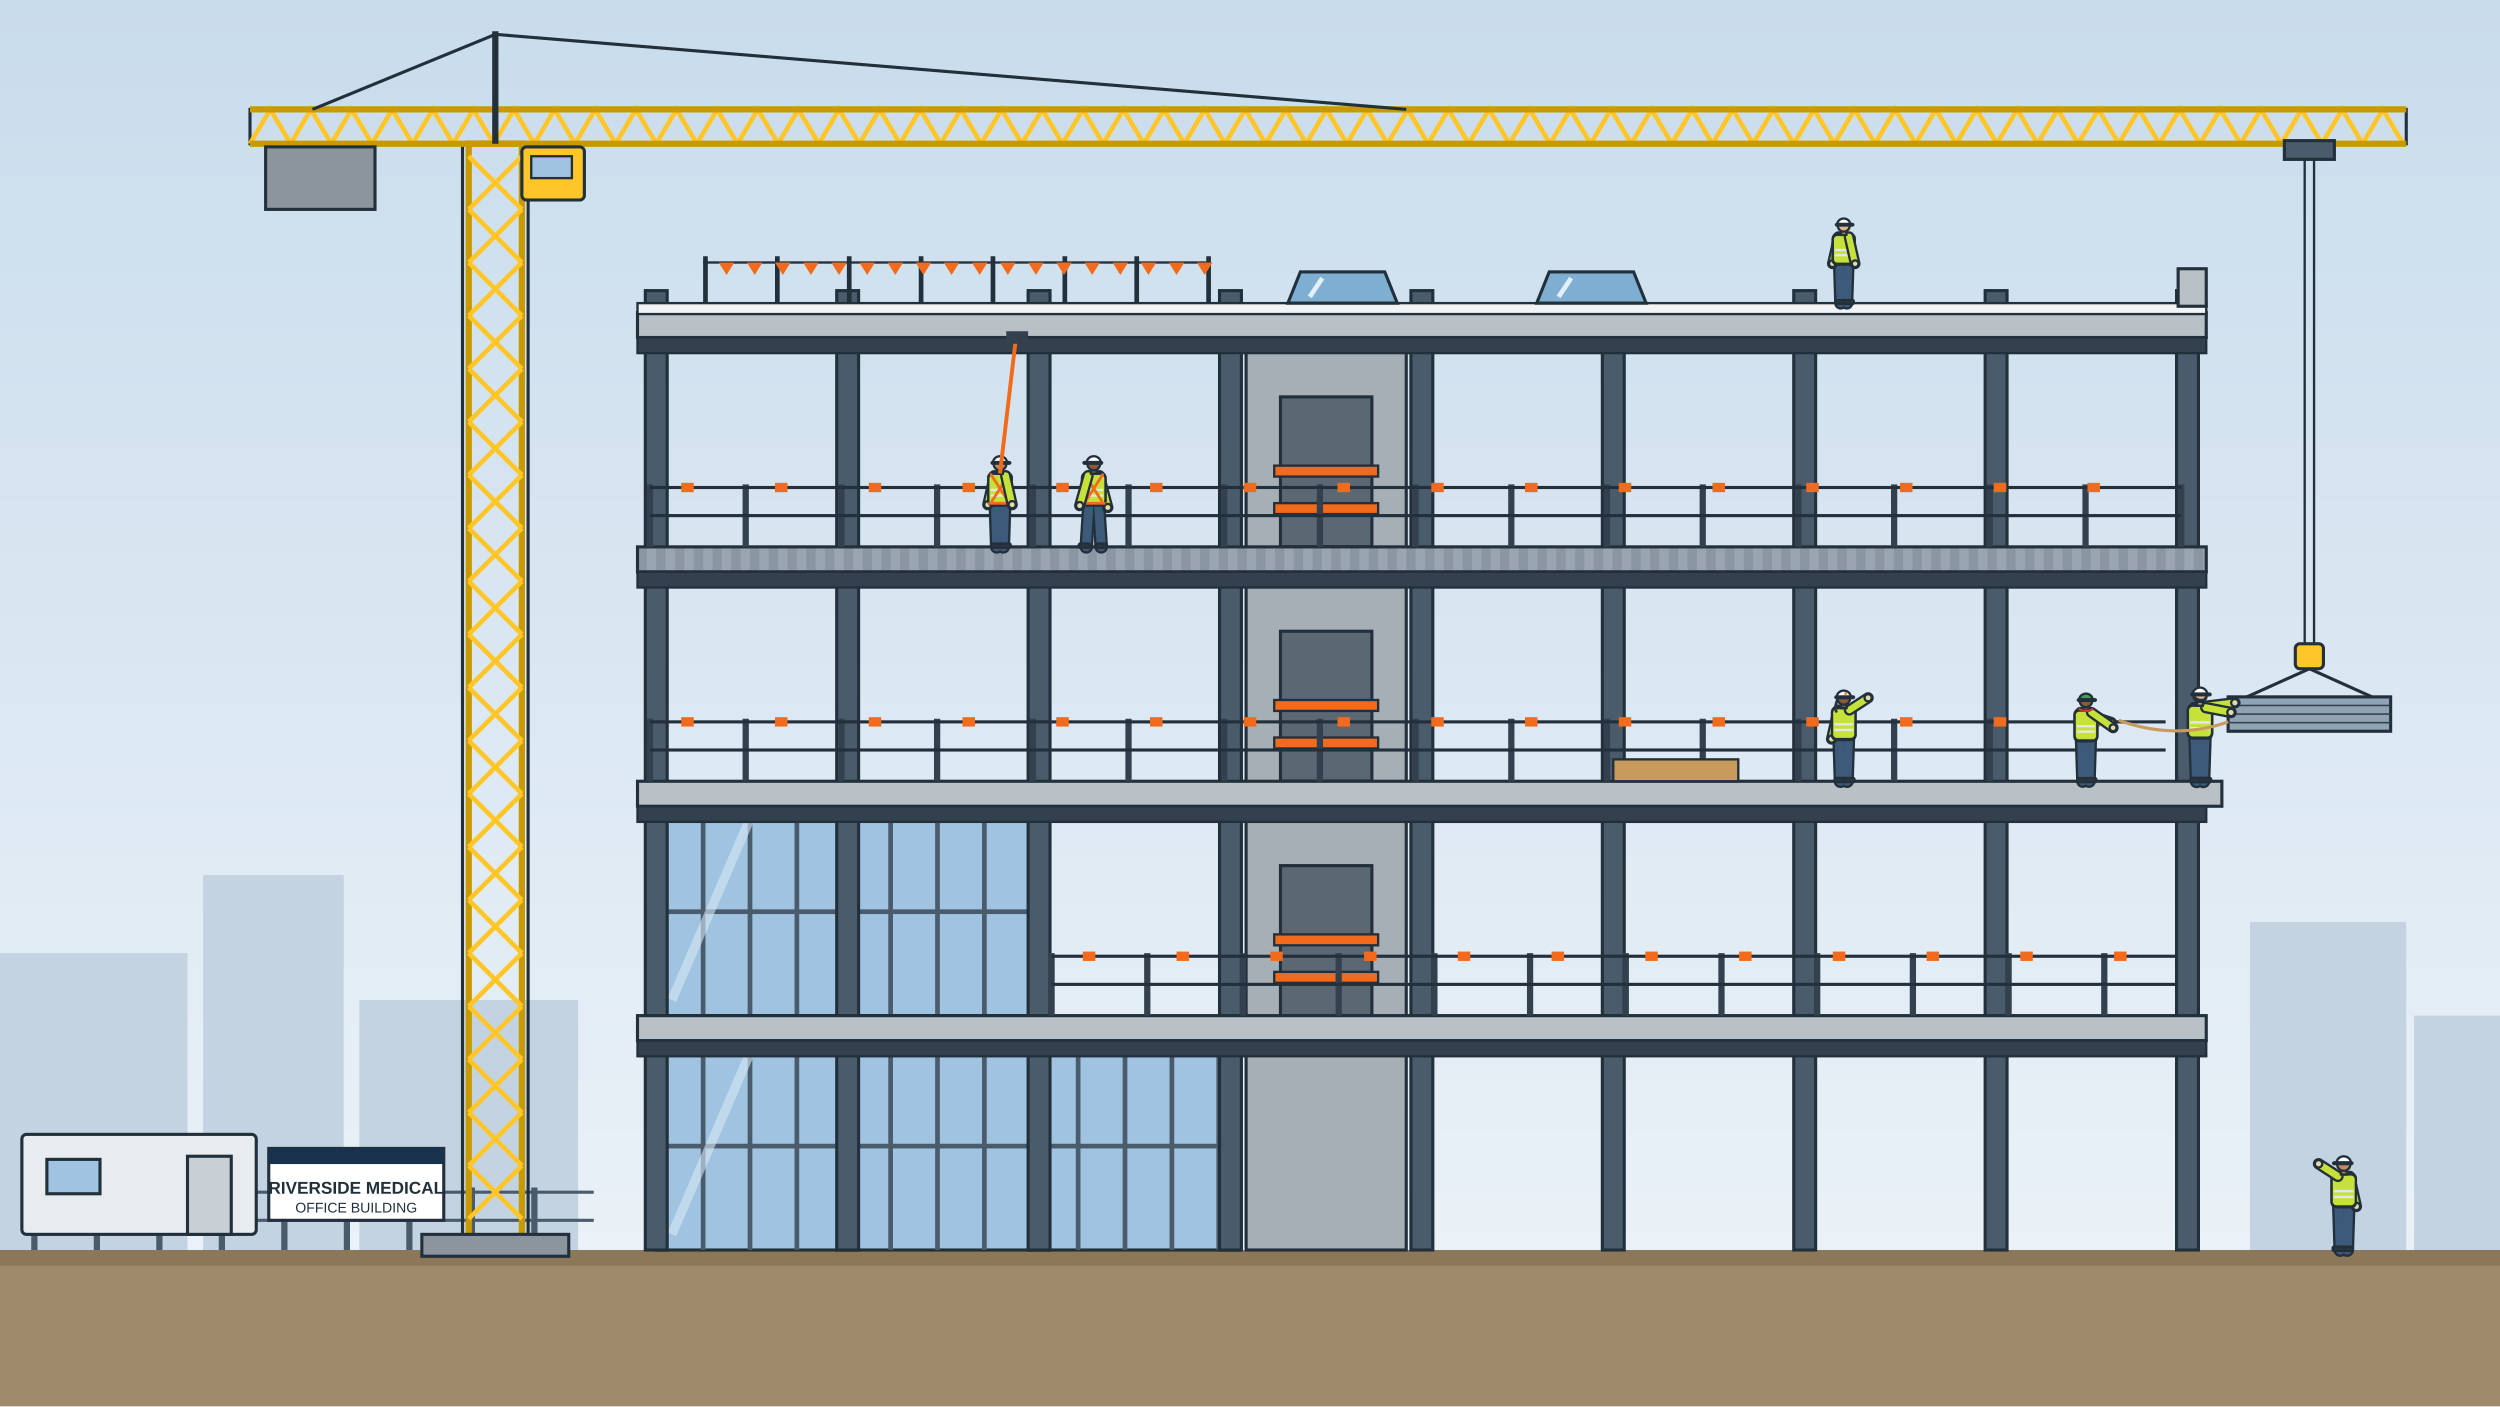
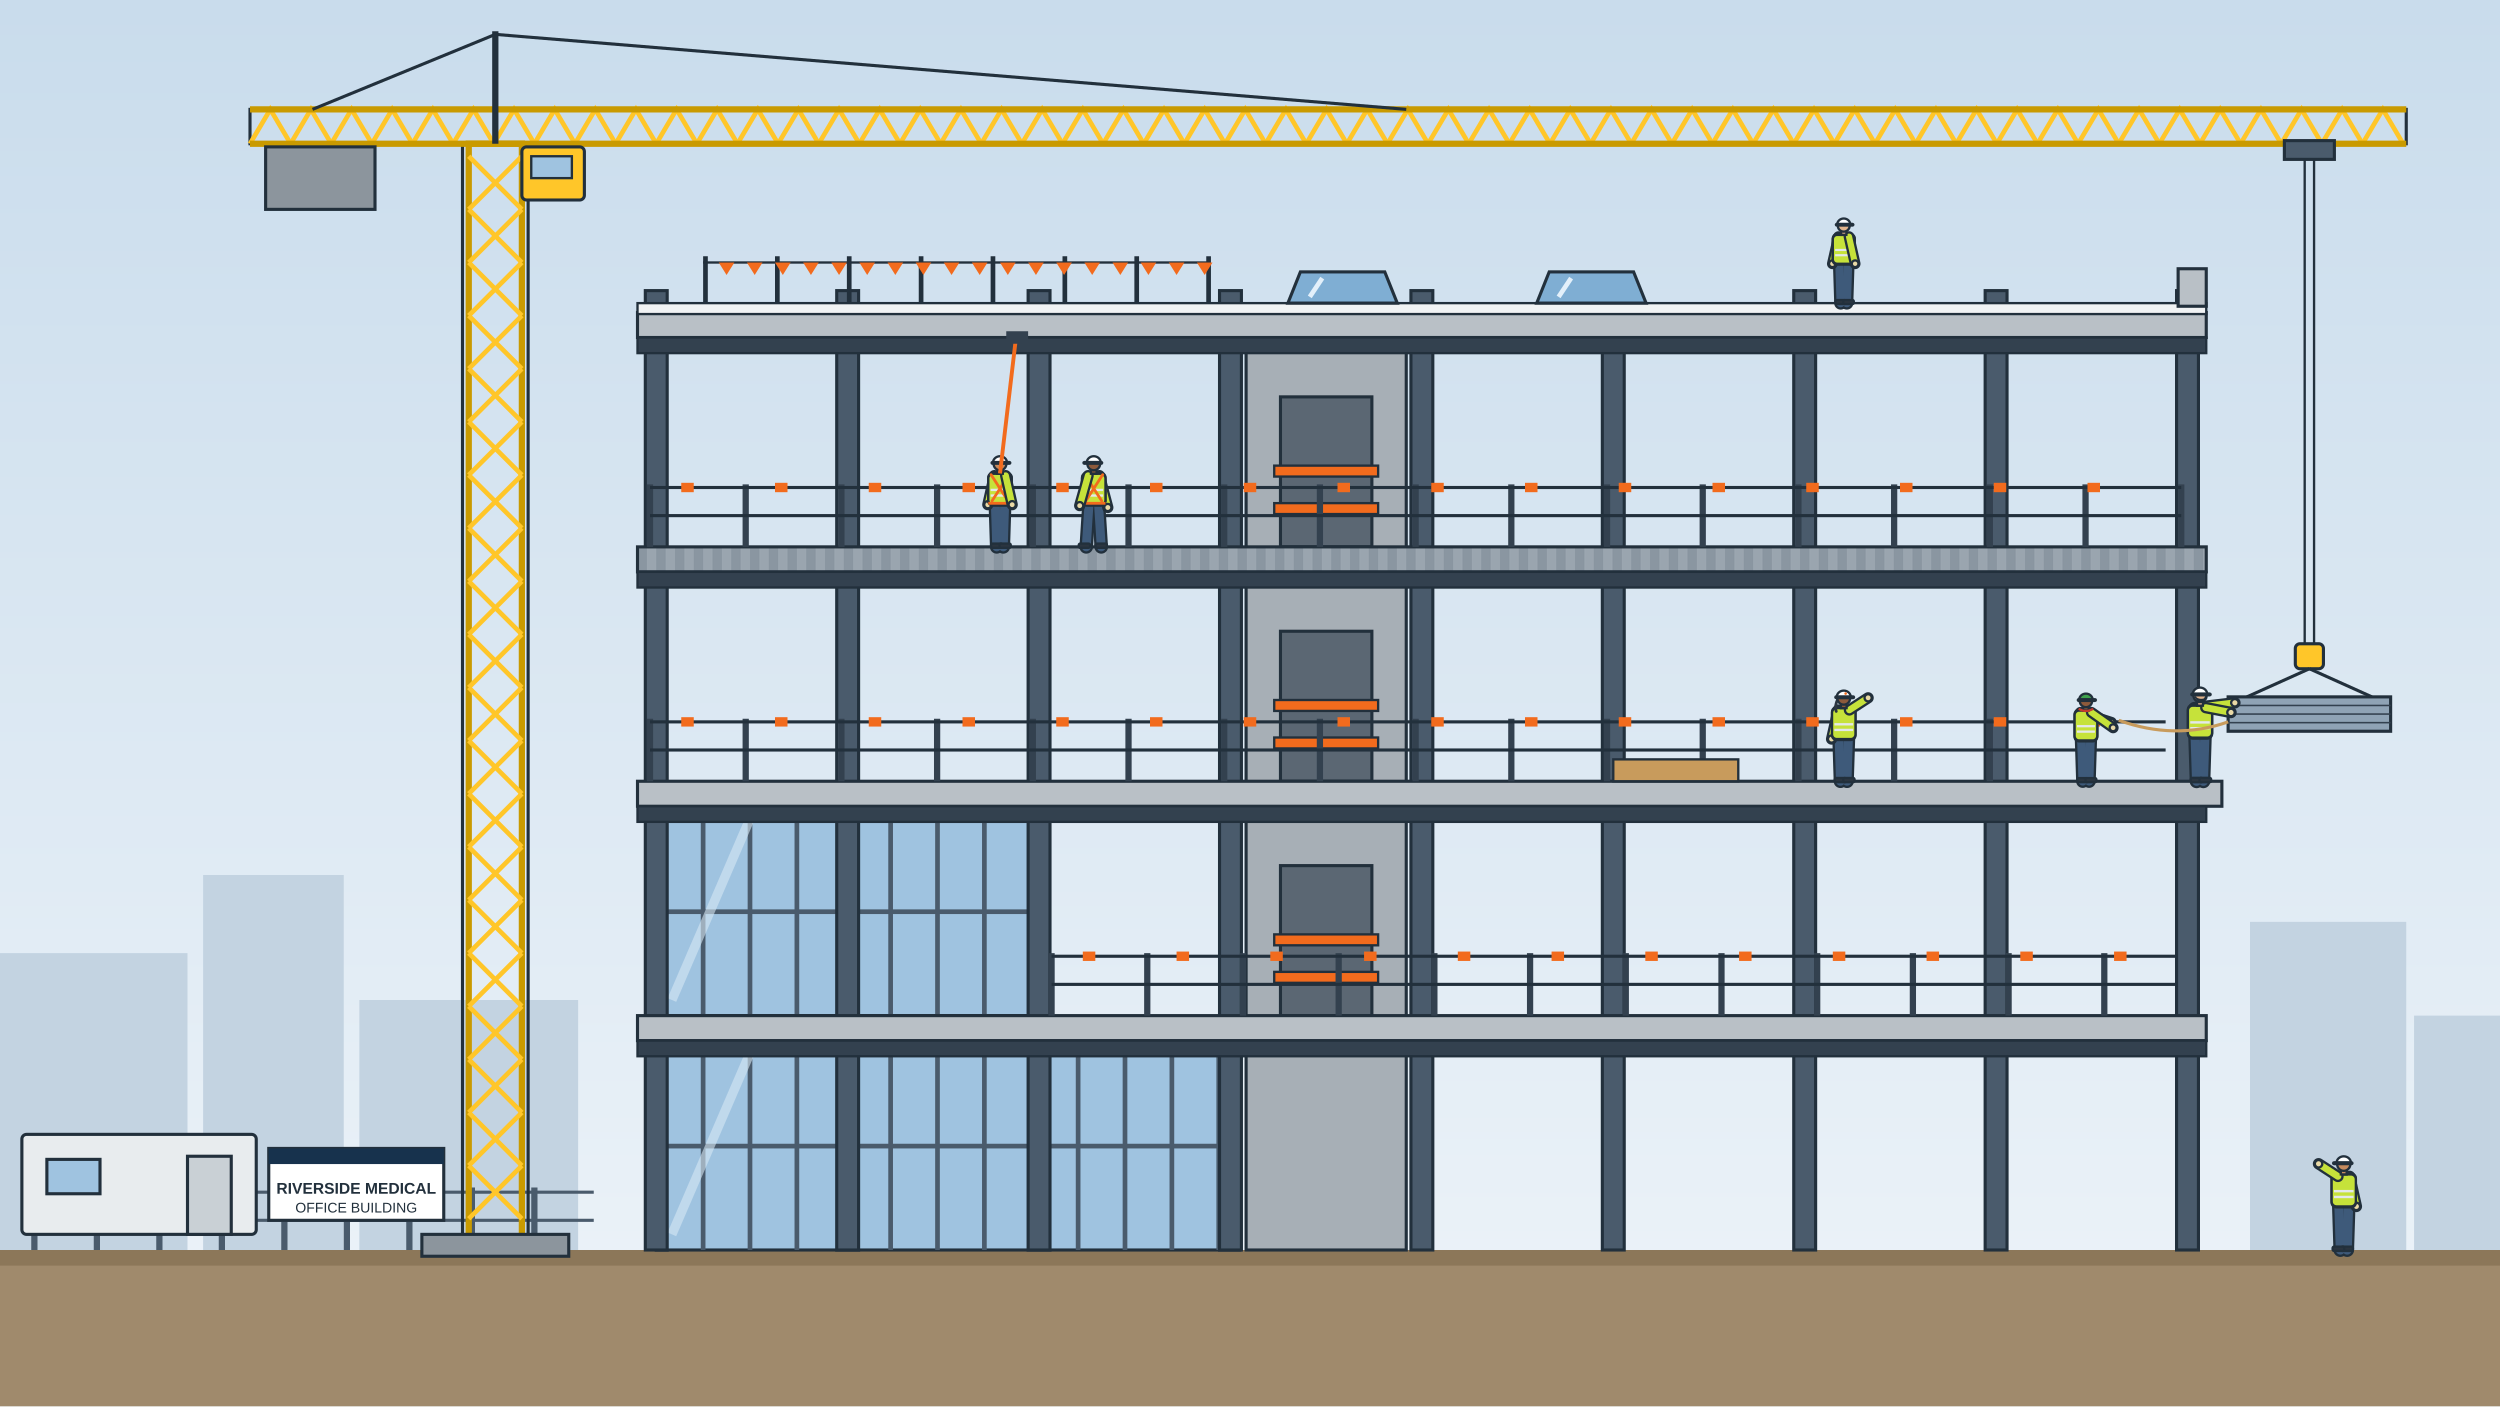
<svg xmlns="http://www.w3.org/2000/svg" viewBox="0 0 1600 900" width="1600" height="900" role="img" aria-label="Riverside Medical Office under construction, side elevation">
  <defs>
    <linearGradient id="sky" x1="0" y1="0" x2="0" y2="1">
      <stop offset="0" stop-color="#C9DCEC" />
      <stop offset="1" stop-color="#EEF4F9" />
    </linearGradient>
    <pattern id="deckrib" width="12" height="14" patternUnits="userSpaceOnUse">
      <rect width="12" height="14" fill="#9AA5AF" />
      <rect width="6" height="14" fill="#8A96A1" />
    </pattern>
  </defs>
  <rect width="1600" height="900" fill="url(#sky)" />
  <rect x="0" y="610" width="120" height="190" fill="#C3D3E1" />
  <rect x="130" y="560" width="90" height="240" fill="#C3D3E1" />
  <rect x="230" y="640" width="140" height="160" fill="#C3D3E1" />
  <rect x="1440" y="590" width="100" height="210" fill="#C3D3E1" />
  <rect x="1545" y="650" width="80" height="150" fill="#C3D3E1" />
  <rect x="0" y="800" width="1600" height="100" fill="#A08A6C" />
  <rect x="0" y="800" width="1600" height="10" fill="#8C7759" />
  <rect x="20" y="760" width="4" height="40" fill="#4A5B6C" />
  <rect x="60" y="760" width="4" height="40" fill="#4A5B6C" />
  <rect x="100" y="760" width="4" height="40" fill="#4A5B6C" />
  <rect x="140" y="760" width="4" height="40" fill="#4A5B6C" />
  <rect x="180" y="760" width="4" height="40" fill="#4A5B6C" />
  <rect x="220" y="760" width="4" height="40" fill="#4A5B6C" />
  <rect x="260" y="760" width="4" height="40" fill="#4A5B6C" />
  <rect x="300" y="760" width="4" height="40" fill="#4A5B6C" />
  <rect x="340" y="760" width="4" height="40" fill="#4A5B6C" />
  <rect x="20" y="762" width="360" height="2" fill="#4A5B6C" />
  <rect x="20" y="780" width="360" height="2" fill="#4A5B6C" />
  <rect x="172" y="735" width="112" height="46" fill="#FFFFFF" stroke="#22303C" stroke-width="2" />
  <rect x="172" y="735" width="112" height="10" fill="#17324D" />
-   <text x="228" y="764" text-anchor="middle" font-family="Barlow Condensed, 'Arial Narrow', Arial, sans-serif" font-weight="700" font-size="11" fill="#22303C">RIVERSIDE MEDICAL</text>
+   <text x="228" y="764" text-anchor="middle" font-family="Barlow Condensed, 'Arial Narrow', Arial, sans-serif" font-weight="700" font-size="10" fill="#22303C">RIVERSIDE MEDICAL</text>
  <text x="228" y="776" text-anchor="middle" font-family="Barlow Condensed, 'Arial Narrow', Arial, sans-serif" font-size="9" fill="#22303C">OFFICE BUILDING</text>
  <rect x="14" y="726" width="150" height="64" rx="3" fill="#E8ECEE" stroke="#22303C" stroke-width="2" />
  <rect x="30" y="742" width="34" height="22" fill="#9FC3E0" stroke="#22303C" stroke-width="2" />
  <rect x="120" y="740" width="28" height="50" fill="#C9D0D5" stroke="#22303C" stroke-width="2" />
  <rect x="300" y="92" width="34" height="708" fill="none" stroke="#C99A00" stroke-width="4" />
  <path d="M 300 100 L 334 134 M 334 100 L 300 134" stroke="#FFC629" stroke-width="3" />
  <path d="M 300 134 L 334 168 M 334 134 L 300 168" stroke="#FFC629" stroke-width="3" />
  <path d="M 300 168 L 334 202 M 334 168 L 300 202" stroke="#FFC629" stroke-width="3" />
  <path d="M 300 202 L 334 236 M 334 202 L 300 236" stroke="#FFC629" stroke-width="3" />
  <path d="M 300 236 L 334 270 M 334 236 L 300 270" stroke="#FFC629" stroke-width="3" />
  <path d="M 300 270 L 334 304 M 334 270 L 300 304" stroke="#FFC629" stroke-width="3" />
  <path d="M 300 304 L 334 338 M 334 304 L 300 338" stroke="#FFC629" stroke-width="3" />
  <path d="M 300 338 L 334 372 M 334 338 L 300 372" stroke="#FFC629" stroke-width="3" />
  <path d="M 300 372 L 334 406 M 334 372 L 300 406" stroke="#FFC629" stroke-width="3" />
  <path d="M 300 406 L 334 440 M 334 406 L 300 440" stroke="#FFC629" stroke-width="3" />
  <path d="M 300 440 L 334 474 M 334 440 L 300 474" stroke="#FFC629" stroke-width="3" />
  <path d="M 300 474 L 334 508 M 334 474 L 300 508" stroke="#FFC629" stroke-width="3" />
  <path d="M 300 508 L 334 542 M 334 508 L 300 542" stroke="#FFC629" stroke-width="3" />
  <path d="M 300 542 L 334 576 M 334 542 L 300 576" stroke="#FFC629" stroke-width="3" />
  <path d="M 300 576 L 334 610 M 334 576 L 300 610" stroke="#FFC629" stroke-width="3" />
  <path d="M 300 610 L 334 644 M 334 610 L 300 644" stroke="#FFC629" stroke-width="3" />
  <path d="M 300 644 L 334 678 M 334 644 L 300 678" stroke="#FFC629" stroke-width="3" />
  <path d="M 300 678 L 334 712 M 334 678 L 300 712" stroke="#FFC629" stroke-width="3" />
  <path d="M 300 712 L 334 746 M 334 712 L 300 746" stroke="#FFC629" stroke-width="3" />
  <path d="M 300 746 L 334 780 M 334 746 L 300 780" stroke="#FFC629" stroke-width="3" />
  <rect x="296" y="92" width="42" height="708" fill="none" stroke="#22303C" stroke-width="2" />
  <rect x="270" y="790" width="94" height="14" fill="#8C959D" stroke="#22303C" stroke-width="2" />
  <path d="M 160 70 L 1540 70 L 1540 92 L 160 92 Z" fill="none" stroke="#22303C" stroke-width="2" />
  <path d="M 160 92 L 173 70 L 186 92" stroke="#FFC629" stroke-width="3" fill="none" />
  <path d="M 186 92 L 199 70 L 212 92" stroke="#FFC629" stroke-width="3" fill="none" />
  <path d="M 212 92 L 225 70 L 238 92" stroke="#FFC629" stroke-width="3" fill="none" />
  <path d="M 238 92 L 251 70 L 264 92" stroke="#FFC629" stroke-width="3" fill="none" />
  <path d="M 264 92 L 277 70 L 290 92" stroke="#FFC629" stroke-width="3" fill="none" />
  <path d="M 290 92 L 303 70 L 316 92" stroke="#FFC629" stroke-width="3" fill="none" />
  <path d="M 316 92 L 329 70 L 342 92" stroke="#FFC629" stroke-width="3" fill="none" />
  <path d="M 342 92 L 355 70 L 368 92" stroke="#FFC629" stroke-width="3" fill="none" />
  <path d="M 368 92 L 381 70 L 394 92" stroke="#FFC629" stroke-width="3" fill="none" />
  <path d="M 394 92 L 407 70 L 420 92" stroke="#FFC629" stroke-width="3" fill="none" />
  <path d="M 420 92 L 433 70 L 446 92" stroke="#FFC629" stroke-width="3" fill="none" />
  <path d="M 446 92 L 459 70 L 472 92" stroke="#FFC629" stroke-width="3" fill="none" />
  <path d="M 472 92 L 485 70 L 498 92" stroke="#FFC629" stroke-width="3" fill="none" />
  <path d="M 498 92 L 511 70 L 524 92" stroke="#FFC629" stroke-width="3" fill="none" />
  <path d="M 524 92 L 537 70 L 550 92" stroke="#FFC629" stroke-width="3" fill="none" />
  <path d="M 550 92 L 563 70 L 576 92" stroke="#FFC629" stroke-width="3" fill="none" />
  <path d="M 576 92 L 589 70 L 602 92" stroke="#FFC629" stroke-width="3" fill="none" />
  <path d="M 602 92 L 615 70 L 628 92" stroke="#FFC629" stroke-width="3" fill="none" />
  <path d="M 628 92 L 641 70 L 654 92" stroke="#FFC629" stroke-width="3" fill="none" />
  <path d="M 654 92 L 667 70 L 680 92" stroke="#FFC629" stroke-width="3" fill="none" />
  <path d="M 680 92 L 693 70 L 706 92" stroke="#FFC629" stroke-width="3" fill="none" />
  <path d="M 706 92 L 719 70 L 732 92" stroke="#FFC629" stroke-width="3" fill="none" />
  <path d="M 732 92 L 745 70 L 758 92" stroke="#FFC629" stroke-width="3" fill="none" />
  <path d="M 758 92 L 771 70 L 784 92" stroke="#FFC629" stroke-width="3" fill="none" />
  <path d="M 784 92 L 797 70 L 810 92" stroke="#FFC629" stroke-width="3" fill="none" />
  <path d="M 810 92 L 823 70 L 836 92" stroke="#FFC629" stroke-width="3" fill="none" />
  <path d="M 836 92 L 849 70 L 862 92" stroke="#FFC629" stroke-width="3" fill="none" />
  <path d="M 862 92 L 875 70 L 888 92" stroke="#FFC629" stroke-width="3" fill="none" />
  <path d="M 888 92 L 901 70 L 914 92" stroke="#FFC629" stroke-width="3" fill="none" />
  <path d="M 914 92 L 927 70 L 940 92" stroke="#FFC629" stroke-width="3" fill="none" />
  <path d="M 940 92 L 953 70 L 966 92" stroke="#FFC629" stroke-width="3" fill="none" />
  <path d="M 966 92 L 979 70 L 992 92" stroke="#FFC629" stroke-width="3" fill="none" />
  <path d="M 992 92 L 1005 70 L 1018 92" stroke="#FFC629" stroke-width="3" fill="none" />
  <path d="M 1018 92 L 1031 70 L 1044 92" stroke="#FFC629" stroke-width="3" fill="none" />
  <path d="M 1044 92 L 1057 70 L 1070 92" stroke="#FFC629" stroke-width="3" fill="none" />
  <path d="M 1070 92 L 1083 70 L 1096 92" stroke="#FFC629" stroke-width="3" fill="none" />
  <path d="M 1096 92 L 1109 70 L 1122 92" stroke="#FFC629" stroke-width="3" fill="none" />
  <path d="M 1122 92 L 1135 70 L 1148 92" stroke="#FFC629" stroke-width="3" fill="none" />
  <path d="M 1148 92 L 1161 70 L 1174 92" stroke="#FFC629" stroke-width="3" fill="none" />
  <path d="M 1174 92 L 1187 70 L 1200 92" stroke="#FFC629" stroke-width="3" fill="none" />
  <path d="M 1200 92 L 1213 70 L 1226 92" stroke="#FFC629" stroke-width="3" fill="none" />
  <path d="M 1226 92 L 1239 70 L 1252 92" stroke="#FFC629" stroke-width="3" fill="none" />
  <path d="M 1252 92 L 1265 70 L 1278 92" stroke="#FFC629" stroke-width="3" fill="none" />
  <path d="M 1278 92 L 1291 70 L 1304 92" stroke="#FFC629" stroke-width="3" fill="none" />
  <path d="M 1304 92 L 1317 70 L 1330 92" stroke="#FFC629" stroke-width="3" fill="none" />
  <path d="M 1330 92 L 1343 70 L 1356 92" stroke="#FFC629" stroke-width="3" fill="none" />
  <path d="M 1356 92 L 1369 70 L 1382 92" stroke="#FFC629" stroke-width="3" fill="none" />
  <path d="M 1382 92 L 1395 70 L 1408 92" stroke="#FFC629" stroke-width="3" fill="none" />
  <path d="M 1408 92 L 1421 70 L 1434 92" stroke="#FFC629" stroke-width="3" fill="none" />
  <path d="M 1434 92 L 1447 70 L 1460 92" stroke="#FFC629" stroke-width="3" fill="none" />
  <path d="M 1460 92 L 1473 70 L 1486 92" stroke="#FFC629" stroke-width="3" fill="none" />
  <path d="M 1486 92 L 1499 70 L 1512 92" stroke="#FFC629" stroke-width="3" fill="none" />
  <path d="M 1512 92 L 1525 70 L 1538 92" stroke="#FFC629" stroke-width="3" fill="none" />
  <rect x="160" y="68" width="1380" height="4" fill="#C99A00" />
  <rect x="160" y="90" width="1380" height="4" fill="#C99A00" />
  <path d="M 317 92 L 317 20" stroke="#22303C" stroke-width="4" />
  <path d="M 317 22 L 200 70 M 317 22 L 900 70" stroke="#22303C" stroke-width="2" />
  <rect x="170" y="94" width="70" height="40" fill="#8C959D" stroke="#22303C" stroke-width="2" />
  <rect x="334" y="94" width="40" height="34" rx="3" fill="#FFC629" stroke="#22303C" stroke-width="2" />
  <rect x="340" y="100" width="26" height="14" fill="#9FC3E0" stroke="#22303C" stroke-width="1.5" />
  <rect x="1462" y="90" width="32" height="12" fill="#4A5B6C" stroke="#22303C" stroke-width="2" />
  <path d="M 1475 102 L 1475 418 M 1481 102 L 1481 418" stroke="#22303C" stroke-width="1.5" />
  <rect x="1469" y="412" width="18" height="16" rx="3" fill="#FFC629" stroke="#22303C" stroke-width="2" />
  <path d="M 1478 428 L 1438 446 M 1478 428 L 1518 446" stroke="#22303C" stroke-width="2" />
  <rect x="1426" y="446" width="104" height="22" fill="#8FA3B5" stroke="#22303C" stroke-width="2" />
  <path d="M 1426 451.5 L 1530 451.5" stroke="#33414F" stroke-width="1" />
  <path d="M 1426 457 L 1530 457" stroke="#33414F" stroke-width="1" />
  <path d="M 1426 462.5 L 1530 462.5" stroke="#33414F" stroke-width="1" />
  <rect x="797.5" y="200" width="102.5" height="600" fill="#A7AFB6" stroke="#22303C" stroke-width="2" />
  <rect x="819.5" y="554" width="58.5" height="96" fill="#5B6773" stroke="#22303C" stroke-width="2" />
  <rect x="815.5" y="598" width="66.5" height="7" fill="#F26B1D" stroke="#22303C" stroke-width="1.5" />
  <rect x="815.5" y="622" width="66.5" height="7" fill="#F26B1D" stroke="#22303C" stroke-width="1.5" />
  <rect x="819.5" y="404" width="58.5" height="96" fill="#5B6773" stroke="#22303C" stroke-width="2" />
  <rect x="815.5" y="448" width="66.5" height="7" fill="#F26B1D" stroke="#22303C" stroke-width="1.5" />
  <rect x="815.5" y="472" width="66.5" height="7" fill="#F26B1D" stroke="#22303C" stroke-width="1.5" />
  <rect x="819.5" y="254" width="58.5" height="96" fill="#5B6773" stroke="#22303C" stroke-width="2" />
  <rect x="815.5" y="298" width="66.5" height="7" fill="#F26B1D" stroke="#22303C" stroke-width="1.5" />
  <rect x="815.5" y="322" width="66.5" height="7" fill="#F26B1D" stroke="#22303C" stroke-width="1.5" />
  <rect x="420" y="664" width="373.5" height="136" fill="#9FC3E0" stroke="#22303C" stroke-width="2" />
  <rect x="448.5" y="664" width="3" height="136" fill="#4A5B6C" />
  <rect x="478.5" y="664" width="3" height="136" fill="#4A5B6C" />
  <rect x="508.5" y="664" width="3" height="136" fill="#4A5B6C" />
  <rect x="538.5" y="664" width="3" height="136" fill="#4A5B6C" />
  <rect x="568.5" y="664" width="3" height="136" fill="#4A5B6C" />
  <rect x="598.5" y="664" width="3" height="136" fill="#4A5B6C" />
  <rect x="628.5" y="664" width="3" height="136" fill="#4A5B6C" />
  <rect x="658.5" y="664" width="3" height="136" fill="#4A5B6C" />
  <rect x="688.5" y="664" width="3" height="136" fill="#4A5B6C" />
  <rect x="718.5" y="664" width="3" height="136" fill="#4A5B6C" />
  <rect x="748.5" y="664" width="3" height="136" fill="#4A5B6C" />
  <rect x="778.5" y="664" width="3" height="136" fill="#4A5B6C" />
  <rect x="420" y="732" width="373.5" height="3" fill="#4A5B6C" />
  <path d="M 430 790 L 480 674" stroke="#D6E7F4" stroke-width="6" opacity=".6" />
  <rect x="420" y="514" width="245" height="136" fill="#9FC3E0" stroke="#22303C" stroke-width="2" />
  <rect x="448.5" y="514" width="3" height="136" fill="#4A5B6C" />
  <rect x="478.5" y="514" width="3" height="136" fill="#4A5B6C" />
  <rect x="508.5" y="514" width="3" height="136" fill="#4A5B6C" />
  <rect x="538.5" y="514" width="3" height="136" fill="#4A5B6C" />
  <rect x="568.5" y="514" width="3" height="136" fill="#4A5B6C" />
  <rect x="598.5" y="514" width="3" height="136" fill="#4A5B6C" />
  <rect x="628.5" y="514" width="3" height="136" fill="#4A5B6C" />
  <rect x="658.5" y="514" width="3" height="136" fill="#4A5B6C" />
  <rect x="420" y="582" width="245" height="3" fill="#4A5B6C" />
  <path d="M 430 640 L 480 524" stroke="#D6E7F4" stroke-width="6" opacity=".6" />
  <rect x="413" y="186" width="14" height="614" fill="#4A5B6C" stroke="#22303C" stroke-width="2" />
  <rect x="535.5" y="186" width="14" height="614" fill="#4A5B6C" stroke="#22303C" stroke-width="2" />
  <rect x="658" y="186" width="14" height="614" fill="#4A5B6C" stroke="#22303C" stroke-width="2" />
  <rect x="780.5" y="186" width="14" height="614" fill="#4A5B6C" stroke="#22303C" stroke-width="2" />
  <rect x="903" y="186" width="14" height="614" fill="#4A5B6C" stroke="#22303C" stroke-width="2" />
  <rect x="1025.5" y="186" width="14" height="614" fill="#4A5B6C" stroke="#22303C" stroke-width="2" />
  <rect x="1148" y="186" width="14" height="614" fill="#4A5B6C" stroke="#22303C" stroke-width="2" />
  <rect x="1270.5" y="186" width="14" height="614" fill="#4A5B6C" stroke="#22303C" stroke-width="2" />
  <rect x="1393" y="186" width="14" height="614" fill="#4A5B6C" stroke="#22303C" stroke-width="2" />
  <rect x="408" y="650" width="1004" height="16" fill="#B9C0C6" stroke="#22303C" stroke-width="2" />
  <rect x="408" y="666" width="1004" height="10" fill="#33414F" stroke="#22303C" stroke-width="1.5" />
  <rect x="408" y="500" width="1014" height="16" fill="#B9C0C6" stroke="#22303C" stroke-width="2" />
  <rect x="408" y="516" width="1004" height="10" fill="#33414F" stroke="#22303C" stroke-width="1.5" />
  <rect x="408" y="350" width="1004" height="16" fill="url(#deckrib)" stroke="#22303C" stroke-width="2" />
  <rect x="408" y="366" width="1004" height="10" fill="#33414F" stroke="#22303C" stroke-width="1.5" />
  <rect x="408" y="200" width="1004" height="16" fill="#B9C0C6" stroke="#22303C" stroke-width="2" />
  <rect x="408" y="216" width="1004" height="10" fill="#33414F" stroke="#22303C" stroke-width="1.5" />
  <rect x="408" y="194" width="1004" height="7" fill="#F1F3F4" stroke="#22303C" stroke-width="1.5" />
  <rect x="1394" y="172" width="18" height="24" fill="#B9C0C6" stroke="#22303C" stroke-width="2" />
  <path d="M 824.25 194 L 832.25 174 L 886.25 174 L 894.25 194 Z" fill="#7FAED3" stroke="#22303C" stroke-width="2" />
  <path d="M 838.25 190 L 846.25 178" stroke="#E3F0FA" stroke-width="3" />
  <path d="M 983.5 194 L 991.5 174 L 1045.5 174 L 1053.5 194 Z" fill="#7FAED3" stroke="#22303C" stroke-width="2" />
  <path d="M 997.5 190 L 1005.5 178" stroke="#E3F0FA" stroke-width="3" />
  <rect x="450" y="164" width="3" height="30" fill="#22303C" />
  <rect x="496" y="164" width="3" height="30" fill="#22303C" />
  <rect x="542" y="164" width="3" height="30" fill="#22303C" />
  <rect x="588" y="164" width="3" height="30" fill="#22303C" />
  <rect x="634" y="164" width="3" height="30" fill="#22303C" />
  <rect x="680" y="164" width="3" height="30" fill="#22303C" />
  <rect x="726" y="164" width="3" height="30" fill="#22303C" />
  <rect x="772" y="164" width="3" height="30" fill="#22303C" />
  <path d="M 450 168 L 773.5 168" stroke="#22303C" stroke-width="1.5" />
  <path d="M 460 168 l 5 8 l 5 -8 Z" fill="#F26B1D" />
  <path d="M 478 168 l 5 8 l 5 -8 Z" fill="#F26B1D" />
  <path d="M 496 168 l 5 8 l 5 -8 Z" fill="#F26B1D" />
  <path d="M 514 168 l 5 8 l 5 -8 Z" fill="#F26B1D" />
  <path d="M 532 168 l 5 8 l 5 -8 Z" fill="#F26B1D" />
  <path d="M 550 168 l 5 8 l 5 -8 Z" fill="#F26B1D" />
  <path d="M 568 168 l 5 8 l 5 -8 Z" fill="#F26B1D" />
  <path d="M 586 168 l 5 8 l 5 -8 Z" fill="#F26B1D" />
  <path d="M 604 168 l 5 8 l 5 -8 Z" fill="#F26B1D" />
  <path d="M 622 168 l 5 8 l 5 -8 Z" fill="#F26B1D" />
  <path d="M 640 168 l 5 8 l 5 -8 Z" fill="#F26B1D" />
  <path d="M 658 168 l 5 8 l 5 -8 Z" fill="#F26B1D" />
  <path d="M 676 168 l 5 8 l 5 -8 Z" fill="#F26B1D" />
  <path d="M 694 168 l 5 8 l 5 -8 Z" fill="#F26B1D" />
  <path d="M 712 168 l 5 8 l 5 -8 Z" fill="#F26B1D" />
  <path d="M 730 168 l 5 8 l 5 -8 Z" fill="#F26B1D" />
  <path d="M 748 168 l 5 8 l 5 -8 Z" fill="#F26B1D" />
  <path d="M 766 168 l 5 8 l 5 -8 Z" fill="#F26B1D" />
  <rect x="671" y="610" width="4" height="40" fill="#33414F" />
  <rect x="732.25" y="610" width="4" height="40" fill="#33414F" />
  <rect x="793.5" y="610" width="4" height="40" fill="#33414F" />
  <rect x="854.75" y="610" width="4" height="40" fill="#33414F" />
  <rect x="916" y="610" width="4" height="40" fill="#33414F" />
  <rect x="977.25" y="610" width="4" height="40" fill="#33414F" />
  <rect x="1038.5" y="610" width="4" height="40" fill="#33414F" />
  <rect x="1099.75" y="610" width="4" height="40" fill="#33414F" />
  <rect x="1161" y="610" width="4" height="40" fill="#33414F" />
  <rect x="1222.25" y="610" width="4" height="40" fill="#33414F" />
  <rect x="1283.5" y="610" width="4" height="40" fill="#33414F" />
  <rect x="1344.75" y="610" width="4" height="40" fill="#33414F" />
  <path d="M 673 612 L 1392 612" stroke="#22303C" stroke-width="2" />
  <path d="M 673 630 L 1392 630" stroke="#22303C" stroke-width="2" />
  <rect x="693" y="609" width="8" height="6" fill="#F26B1D" />
  <rect x="753" y="609" width="8" height="6" fill="#F26B1D" />
  <rect x="813" y="609" width="8" height="6" fill="#F26B1D" />
  <rect x="873" y="609" width="8" height="6" fill="#F26B1D" />
  <rect x="933" y="609" width="8" height="6" fill="#F26B1D" />
  <rect x="993" y="609" width="8" height="6" fill="#F26B1D" />
  <rect x="1053" y="609" width="8" height="6" fill="#F26B1D" />
  <rect x="1113" y="609" width="8" height="6" fill="#F26B1D" />
  <rect x="1173" y="609" width="8" height="6" fill="#F26B1D" />
  <rect x="1233" y="609" width="8" height="6" fill="#F26B1D" />
  <rect x="1293" y="609" width="8" height="6" fill="#F26B1D" />
  <rect x="1353" y="609" width="8" height="6" fill="#F26B1D" />
  <rect x="414" y="460" width="4" height="40" fill="#33414F" />
  <rect x="475.25" y="460" width="4" height="40" fill="#33414F" />
  <rect x="536.5" y="460" width="4" height="40" fill="#33414F" />
  <rect x="597.75" y="460" width="4" height="40" fill="#33414F" />
  <rect x="659" y="460" width="4" height="40" fill="#33414F" />
  <rect x="720.25" y="460" width="4" height="40" fill="#33414F" />
  <rect x="781.5" y="460" width="4" height="40" fill="#33414F" />
  <rect x="842.75" y="460" width="4" height="40" fill="#33414F" />
  <rect x="904" y="460" width="4" height="40" fill="#33414F" />
  <rect x="965.25" y="460" width="4" height="40" fill="#33414F" />
  <rect x="1026.5" y="460" width="4" height="40" fill="#33414F" />
  <rect x="1087.75" y="460" width="4" height="40" fill="#33414F" />
  <rect x="1149" y="460" width="4" height="40" fill="#33414F" />
  <rect x="1210.25" y="460" width="4" height="40" fill="#33414F" />
  <rect x="1271.5" y="460" width="4" height="40" fill="#33414F" />
  <rect x="1332.75" y="460" width="4" height="40" fill="#33414F" />
  <path d="M 416 462 L 1386 462" stroke="#22303C" stroke-width="2" />
  <path d="M 416 480 L 1386 480" stroke="#22303C" stroke-width="2" />
  <rect x="436" y="459" width="8" height="6" fill="#F26B1D" />
  <rect x="496" y="459" width="8" height="6" fill="#F26B1D" />
  <rect x="556" y="459" width="8" height="6" fill="#F26B1D" />
  <rect x="616" y="459" width="8" height="6" fill="#F26B1D" />
  <rect x="676" y="459" width="8" height="6" fill="#F26B1D" />
  <rect x="736" y="459" width="8" height="6" fill="#F26B1D" />
  <rect x="796" y="459" width="8" height="6" fill="#F26B1D" />
  <rect x="856" y="459" width="8" height="6" fill="#F26B1D" />
  <rect x="916" y="459" width="8" height="6" fill="#F26B1D" />
  <rect x="976" y="459" width="8" height="6" fill="#F26B1D" />
  <rect x="1036" y="459" width="8" height="6" fill="#F26B1D" />
  <rect x="1096" y="459" width="8" height="6" fill="#F26B1D" />
  <rect x="1156" y="459" width="8" height="6" fill="#F26B1D" />
  <rect x="1216" y="459" width="8" height="6" fill="#F26B1D" />
  <rect x="1276" y="459" width="8" height="6" fill="#F26B1D" />
  <rect x="1336" y="459" width="8" height="6" fill="#F26B1D" />
  <rect x="414" y="310" width="4" height="40" fill="#33414F" />
  <rect x="475.25" y="310" width="4" height="40" fill="#33414F" />
  <rect x="536.5" y="310" width="4" height="40" fill="#33414F" />
  <rect x="597.75" y="310" width="4" height="40" fill="#33414F" />
  <rect x="659" y="310" width="4" height="40" fill="#33414F" />
  <rect x="720.25" y="310" width="4" height="40" fill="#33414F" />
  <rect x="781.5" y="310" width="4" height="40" fill="#33414F" />
  <rect x="842.75" y="310" width="4" height="40" fill="#33414F" />
  <rect x="904" y="310" width="4" height="40" fill="#33414F" />
  <rect x="965.25" y="310" width="4" height="40" fill="#33414F" />
  <rect x="1026.5" y="310" width="4" height="40" fill="#33414F" />
  <rect x="1087.75" y="310" width="4" height="40" fill="#33414F" />
  <rect x="1149" y="310" width="4" height="40" fill="#33414F" />
  <rect x="1210.25" y="310" width="4" height="40" fill="#33414F" />
  <rect x="1271.5" y="310" width="4" height="40" fill="#33414F" />
  <rect x="1332.75" y="310" width="4" height="40" fill="#33414F" />
  <rect x="1394" y="310" width="4" height="40" fill="#33414F" />
  <path d="M 416 312 L 1396 312" stroke="#22303C" stroke-width="2" />
  <path d="M 416 330 L 1396 330" stroke="#22303C" stroke-width="2" />
  <rect x="436" y="309" width="8" height="6" fill="#F26B1D" />
  <rect x="496" y="309" width="8" height="6" fill="#F26B1D" />
  <rect x="556" y="309" width="8" height="6" fill="#F26B1D" />
  <rect x="616" y="309" width="8" height="6" fill="#F26B1D" />
  <rect x="676" y="309" width="8" height="6" fill="#F26B1D" />
  <rect x="736" y="309" width="8" height="6" fill="#F26B1D" />
  <rect x="796" y="309" width="8" height="6" fill="#F26B1D" />
  <rect x="856" y="309" width="8" height="6" fill="#F26B1D" />
  <rect x="916" y="309" width="8" height="6" fill="#F26B1D" />
  <rect x="976" y="309" width="8" height="6" fill="#F26B1D" />
  <rect x="1036" y="309" width="8" height="6" fill="#F26B1D" />
  <rect x="1096" y="309" width="8" height="6" fill="#F26B1D" />
  <rect x="1156" y="309" width="8" height="6" fill="#F26B1D" />
  <rect x="1216" y="309" width="8" height="6" fill="#F26B1D" />
  <rect x="1276" y="309" width="8" height="6" fill="#F26B1D" />
  <rect x="1336" y="309" width="8" height="6" fill="#F26B1D" />
  <rect x="1032.5" y="486" width="80" height="14" fill="#C89B5C" stroke="#22303C" stroke-width="1.5" />
  <g transform="translate(1408 500) scale(1 1)">
    <path d="M -2.17 0 L -3.1 -29.14" stroke="#22303C" stroke-width="8.89" stroke-linecap="round" />
    <path d="M 2.17 0 L 3.1 -29.14" stroke="#22303C" stroke-width="8.89" stroke-linecap="round" />
    <path d="M -2.17 0 L -3.1 -29.14" stroke="#3E5A7A" stroke-width="5.89" stroke-linecap="round" />
    <path d="M 2.17 0 L 3.1 -29.14" stroke="#3E5A7A" stroke-width="5.89" stroke-linecap="round" />
    <rect x="-5.89" y="-2.17" width="7.44" height="2.79" rx="0.93" fill="#2B3540" stroke="#22303C" stroke-width="1.5" />
    <rect x="-0.31" y="-2.17" width="7.44" height="2.79" rx="0.93" fill="#2B3540" stroke="#22303C" stroke-width="1.5" />
    <path d="M -3.72 -47.12 L 22.32 -50.22" stroke="#22303C" stroke-width="7.34" stroke-linecap="round" />
    <path d="M -3.72 -47.12 L 22.32 -50.22" stroke="#C6E23A" stroke-width="4.34" stroke-linecap="round" />
    <circle cx="22.32" cy="-50.22" r="2.387" fill="#E9D9A6" stroke="#22303C" stroke-width="1.5" />
    <rect x="-7.75" y="-48.98" width="15.5" height="21.7" rx="3.1" fill="#5E6E7E" stroke="#22303C" stroke-width="1.5" />
    <rect x="-7.75" y="-48.36" width="15.5" height="20.46" rx="3.1" fill="#C6E23A" stroke="#22303C" stroke-width="1.5" />
    <rect x="-6.25" y="-38.44" width="12.5" height="1.55" fill="#E4E8EA" />
    <rect x="-6.25" y="-34.72" width="12.5" height="1.55" fill="#E4E8EA" />
    <path d="M 3.72 -47.12 L 19.84 -44.02" stroke="#22303C" stroke-width="7.34" stroke-linecap="round" />
    <path d="M 3.72 -47.12 L 19.84 -44.02" stroke="#C6E23A" stroke-width="4.34" stroke-linecap="round" />
    <circle cx="19.84" cy="-44.02" r="2.387" fill="#E9D9A6" stroke="#22303C" stroke-width="1.5" />
    <rect x="-1.86" y="-51.46" width="3.72" height="3.1" fill="#E2B48C" stroke="#22303C" stroke-width="1.5" />
    <circle cx="0" cy="-54.87" r="4.216" fill="#E2B48C" stroke="#22303C" stroke-width="1.5" />
    <path d="M -3.1 -54.25 Q 0 -48.05 4.03 -54.25 L 4.03 -53.01 Q 0 -51.15 -3.1 -53.63 Z" fill="#9AA0A6" stroke="#22303C" stroke-width="1.05" />
    <circle cx="2.17" cy="-55.366" r="0.496" fill="#22303C" />
    <path d="M -4.65 -55.614 A 4.65 4.34 0 0 1 4.65 -55.614 Z" fill="#FFFFFF" stroke="#22303C" stroke-width="1.5" />
    <rect x="-5.58" y="-56.11" width="12.4" height="1.116" rx="0.496" fill="#FFFFFF" stroke="#22303C" stroke-width="1.5" />
  </g>
  <g transform="translate(1335 500) scale(1 1)">
    <path d="M -2.03 0 L -2.9 -27.26" stroke="#22303C" stroke-width="8.51" stroke-linecap="round" />
    <path d="M 2.03 0 L 2.9 -27.26" stroke="#22303C" stroke-width="8.51" stroke-linecap="round" />
    <path d="M -2.03 0 L -2.9 -27.26" stroke="#3E5A7A" stroke-width="5.51" stroke-linecap="round" />
    <path d="M 2.03 0 L 2.9 -27.26" stroke="#3E5A7A" stroke-width="5.51" stroke-linecap="round" />
    <rect x="-5.51" y="-2.03" width="6.96" height="2.61" rx="0.87" fill="#2B3540" stroke="#22303C" stroke-width="1.5" />
    <rect x="-0.29" y="-2.03" width="6.96" height="2.61" rx="0.87" fill="#2B3540" stroke="#22303C" stroke-width="1.5" />
    <path d="M -3.48 -44.08 L 16.24 -37.7" stroke="#22303C" stroke-width="7.06" stroke-linecap="round" />
    <path d="M -3.48 -44.08 L 16.24 -37.7" stroke="#C6E23A" stroke-width="4.06" stroke-linecap="round" />
    <circle cx="16.24" cy="-37.7" r="2.233" fill="#E9D9A6" stroke="#22303C" stroke-width="1.5" />
    <rect x="-7.25" y="-45.82" width="14.5" height="20.3" rx="2.9" fill="#5E6E7E" stroke="#22303C" stroke-width="1.5" />
    <rect x="-7.25" y="-45.24" width="14.5" height="19.14" rx="2.9" fill="#C6E23A" stroke="#22303C" stroke-width="1.5" />
    <rect x="-5.75" y="-35.96" width="11.5" height="1.45" fill="#E4E8EA" />
    <rect x="-5.75" y="-32.48" width="11.5" height="1.45" fill="#E4E8EA" />
    <path d="M 3.48 -44.08 L 17.4 -34.22" stroke="#22303C" stroke-width="7.06" stroke-linecap="round" />
    <path d="M 3.48 -44.08 L 17.4 -34.22" stroke="#C6E23A" stroke-width="4.06" stroke-linecap="round" />
    <circle cx="17.4" cy="-34.22" r="2.233" fill="#E9D9A6" stroke="#22303C" stroke-width="1.5" />
    <rect x="-1.74" y="-48.14" width="3.48" height="2.9" fill="#8D5A3B" stroke="#22303C" stroke-width="1.5" />
    <circle cx="0" cy="-51.33" r="3.944" fill="#8D5A3B" stroke="#22303C" stroke-width="1.5" />
    <circle cx="2.03" cy="-51.794" r="0.464" fill="#22303C" />
    <path d="M -4.64 -46.4 Q 0 -43.5 4.64 -46.4" stroke="#C23A2E" stroke-width="1.45" fill="none" />
    <path d="M -4.35 -52.026 A 4.35 4.06 0 0 1 4.35 -52.026 Z" fill="#3FA34D" stroke="#22303C" stroke-width="1.5" />
    <rect x="-5.22" y="-52.49" width="11.6" height="1.044" rx="0.464" fill="#3FA34D" stroke="#22303C" stroke-width="1.5" />
  </g>
  <path d="M 1356 461 Q 1392 474 1426 462" stroke="#C89B5C" stroke-width="2" fill="none" />
  <g transform="translate(1180 500) scale(1 1)">
    <path d="M -2.1 0 L -3 -28.2" stroke="#22303C" stroke-width="8.7" stroke-linecap="round" />
    <path d="M 2.1 0 L 3 -28.2" stroke="#22303C" stroke-width="8.7" stroke-linecap="round" />
    <path d="M -2.1 0 L -3 -28.2" stroke="#3E5A7A" stroke-width="5.7" stroke-linecap="round" />
    <path d="M 2.1 0 L 3 -28.2" stroke="#3E5A7A" stroke-width="5.7" stroke-linecap="round" />
    <rect x="-5.7" y="-2.1" width="7.2" height="2.7" rx="0.9" fill="#2B3540" stroke="#22303C" stroke-width="1.5" />
    <rect x="-0.3" y="-2.1" width="7.2" height="2.7" rx="0.9" fill="#2B3540" stroke="#22303C" stroke-width="1.5" />
    <path d="M -3.6 -45.6 L -7.8 -27" stroke="#22303C" stroke-width="7.2" stroke-linecap="round" />
    <path d="M -3.6 -45.6 L -7.8 -27" stroke="#C6E23A" stroke-width="4.2" stroke-linecap="round" />
    <circle cx="-7.8" cy="-27" r="2.31" fill="#E9D9A6" stroke="#22303C" stroke-width="1.5" />
    <rect x="-7.5" y="-47.4" width="15" height="21" rx="3" fill="#5E6E7E" stroke="#22303C" stroke-width="1.5" />
    <rect x="-7.5" y="-46.8" width="15" height="19.8" rx="3" fill="#C6E23A" stroke="#22303C" stroke-width="1.5" />
    <rect x="-6" y="-37.2" width="12" height="1.5" fill="#E4E8EA" />
    <rect x="-6" y="-33.6" width="12" height="1.5" fill="#E4E8EA" />
    <path d="M 3.6 -45.6 L 15.6 -53.4" stroke="#22303C" stroke-width="7.2" stroke-linecap="round" />
    <path d="M 3.6 -45.6 L 15.6 -53.4" stroke="#C6E23A" stroke-width="4.2" stroke-linecap="round" />
    <circle cx="15.6" cy="-53.4" r="2.31" fill="#E9D9A6" stroke="#22303C" stroke-width="1.5" />
    <rect x="-1.8" y="-49.8" width="3.6" height="3" fill="#8D5A3B" stroke="#22303C" stroke-width="1.5" />
    <path d="M -3.6 -53.1 q -2.4 4.8 -1.2 8.4" stroke="#2B3540" stroke-width="1.8" fill="none" stroke-linecap="round" />
    <circle cx="0" cy="-53.1" r="4.08" fill="#8D5A3B" stroke="#22303C" stroke-width="1.5" />
    <circle cx="2.1" cy="-53.58" r="0.48" fill="#22303C" />
    <path d="M -4.5 -53.82 A 4.5 4.2 0 0 1 4.5 -53.82 Z" fill="#FFFFFF" stroke="#22303C" stroke-width="1.5" />
    <rect x="-5.4" y="-54.3" width="12" height="1.08" rx="0.48" fill="#FFFFFF" stroke="#22303C" stroke-width="1.5" />
    <circle cx="1.2" cy="-56.1" r="0.84" fill="#F26B1D" />
  </g>
  <g transform="translate(640 350) scale(1 1)">
    <path d="M -2.1 0 L -3 -28.2" stroke="#22303C" stroke-width="8.7" stroke-linecap="round" />
    <path d="M 2.1 0 L 3 -28.2" stroke="#22303C" stroke-width="8.7" stroke-linecap="round" />
    <path d="M -2.1 0 L -3 -28.2" stroke="#3E5A7A" stroke-width="5.7" stroke-linecap="round" />
    <path d="M 2.1 0 L 3 -28.2" stroke="#3E5A7A" stroke-width="5.7" stroke-linecap="round" />
    <rect x="-5.7" y="-2.1" width="7.2" height="2.7" rx="0.9" fill="#2B3540" stroke="#22303C" stroke-width="1.5" />
    <rect x="-0.3" y="-2.1" width="7.2" height="2.7" rx="0.9" fill="#2B3540" stroke="#22303C" stroke-width="1.5" />
    <path d="M -3.6 -45.6 L -7.8 -27" stroke="#22303C" stroke-width="7.2" stroke-linecap="round" />
    <path d="M -3.6 -45.6 L -7.8 -27" stroke="#C6E23A" stroke-width="4.2" stroke-linecap="round" />
    <circle cx="-7.8" cy="-27" r="2.31" fill="#E9D9A6" stroke="#22303C" stroke-width="1.5" />
    <rect x="-7.5" y="-47.4" width="15" height="21" rx="3" fill="#5E6E7E" stroke="#22303C" stroke-width="1.5" />
    <rect x="-7.5" y="-46.8" width="15" height="19.8" rx="3" fill="#C6E23A" stroke="#22303C" stroke-width="1.5" />
    <rect x="-6" y="-37.2" width="12" height="1.5" fill="#E4E8EA" />
    <rect x="-6" y="-33.6" width="12" height="1.5" fill="#E4E8EA" />
    <path d="M -5.7 -46.2 L 5.1 -29.4 M 5.7 -46.2 L -5.1 -29.4" stroke="#F26B1D" stroke-width="1.8" stroke-linecap="round" />
    <path d="M -7.5 -27.9 L 7.5 -27.9" stroke="#F26B1D" stroke-width="1.8" />
    <path d="M 3.6 -45.6 L 7.8 -27" stroke="#22303C" stroke-width="7.2" stroke-linecap="round" />
    <path d="M 3.6 -45.6 L 7.8 -27" stroke="#C6E23A" stroke-width="4.2" stroke-linecap="round" />
    <circle cx="7.8" cy="-27" r="2.31" fill="#E9D9A6" stroke="#22303C" stroke-width="1.5" />
    <rect x="-1.8" y="-49.8" width="3.6" height="3" fill="#C68B5E" stroke="#22303C" stroke-width="1.5" />
    <circle cx="0" cy="-53.1" r="4.08" fill="#C68B5E" stroke="#22303C" stroke-width="1.5" />
    <circle cx="2.1" cy="-53.58" r="0.48" fill="#22303C" />
    <path d="M -4.5 -53.82 A 4.5 4.2 0 0 1 4.5 -53.82 Z" fill="#FFFFFF" stroke="#22303C" stroke-width="1.5" />
    <rect x="-5.4" y="-54.3" width="12" height="1.08" rx="0.48" fill="#FFFFFF" stroke="#22303C" stroke-width="1.5" />
  </g>
  <path d="M 640 303 L 650 218" stroke="#F26B1D" stroke-width="2.5" />
  <rect x="644" y="212" width="14" height="8" fill="#33414F" />
  <g transform="translate(700 350) scale(-1 1)">
    <path d="M -4.8 0 L -3 -28.2" stroke="#22303C" stroke-width="8.7" stroke-linecap="round" />
    <path d="M 4.8 0 L 3 -28.2" stroke="#22303C" stroke-width="8.7" stroke-linecap="round" />
    <path d="M -4.8 0 L -3 -28.2" stroke="#3E5A7A" stroke-width="5.7" stroke-linecap="round" />
    <path d="M 4.8 0 L 3 -28.2" stroke="#3E5A7A" stroke-width="5.7" stroke-linecap="round" />
    <rect x="-8.4" y="-2.1" width="7.2" height="2.7" rx="0.9" fill="#2B3540" stroke="#22303C" stroke-width="1.5" />
    <rect x="2.4" y="-2.1" width="7.2" height="2.7" rx="0.9" fill="#2B3540" stroke="#22303C" stroke-width="1.5" />
    <path d="M -3.6 -45.6 L -9 -25.2" stroke="#22303C" stroke-width="7.2" stroke-linecap="round" />
    <path d="M -3.6 -45.6 L -9 -25.2" stroke="#C6E23A" stroke-width="4.2" stroke-linecap="round" />
    <circle cx="-9" cy="-25.2" r="2.31" fill="#E9D9A6" stroke="#22303C" stroke-width="1.5" />
    <rect x="-7.5" y="-47.4" width="15" height="21" rx="3" fill="#5E6E7E" stroke="#22303C" stroke-width="1.5" />
    <rect x="-7.5" y="-46.8" width="15" height="19.8" rx="3" fill="#C6E23A" stroke="#22303C" stroke-width="1.5" />
    <rect x="-6" y="-37.2" width="12" height="1.5" fill="#E4E8EA" />
    <rect x="-6" y="-33.6" width="12" height="1.5" fill="#E4E8EA" />
    <path d="M -5.7 -46.2 L 5.1 -29.4 M 5.7 -46.2 L -5.1 -29.4" stroke="#F26B1D" stroke-width="1.8" stroke-linecap="round" />
    <path d="M -7.5 -27.9 L 7.5 -27.9" stroke="#F26B1D" stroke-width="1.8" />
    <path d="M 3.6 -45.6 L 9 -26.4" stroke="#22303C" stroke-width="7.2" stroke-linecap="round" />
    <path d="M 3.6 -45.6 L 9 -26.4" stroke="#C6E23A" stroke-width="4.2" stroke-linecap="round" />
    <circle cx="9" cy="-26.4" r="2.31" fill="#E9D9A6" stroke="#22303C" stroke-width="1.5" />
    <rect x="-1.8" y="-49.8" width="3.6" height="3" fill="#8D5A3B" stroke="#22303C" stroke-width="1.5" />
    <circle cx="0" cy="-53.1" r="4.08" fill="#8D5A3B" stroke="#22303C" stroke-width="1.5" />
    <circle cx="2.1" cy="-53.58" r="0.48" fill="#22303C" />
    <path d="M -4.5 -53.82 A 4.5 4.2 0 0 1 4.5 -53.82 Z" fill="#FFFFFF" stroke="#22303C" stroke-width="1.5" />
    <rect x="-5.4" y="-54.3" width="12" height="1.08" rx="0.48" fill="#FFFFFF" stroke="#22303C" stroke-width="1.5" />
  </g>
  <g transform="translate(1180 194) scale(1 1)">
    <path d="M -1.96 0 L -2.8 -26.32" stroke="#22303C" stroke-width="8.32" stroke-linecap="round" />
    <path d="M 1.96 0 L 2.8 -26.32" stroke="#22303C" stroke-width="8.32" stroke-linecap="round" />
    <path d="M -1.96 0 L -2.8 -26.32" stroke="#3E5A7A" stroke-width="5.32" stroke-linecap="round" />
    <path d="M 1.96 0 L 2.8 -26.32" stroke="#3E5A7A" stroke-width="5.32" stroke-linecap="round" />
    <rect x="-5.32" y="-1.96" width="6.72" height="2.52" rx="0.84" fill="#2B3540" stroke="#22303C" stroke-width="1.5" />
    <rect x="-0.28" y="-1.96" width="6.72" height="2.52" rx="0.84" fill="#2B3540" stroke="#22303C" stroke-width="1.5" />
    <path d="M -3.36 -42.56 L -7.28 -25.2" stroke="#22303C" stroke-width="6.92" stroke-linecap="round" />
    <path d="M -3.36 -42.56 L -7.28 -25.2" stroke="#C6E23A" stroke-width="3.92" stroke-linecap="round" />
    <circle cx="-7.28" cy="-25.2" r="2.156" fill="#E9D9A6" stroke="#22303C" stroke-width="1.5" />
    <rect x="-7" y="-44.24" width="14" height="19.6" rx="2.8" fill="#5E6E7E" stroke="#22303C" stroke-width="1.5" />
    <rect x="-7" y="-43.68" width="14" height="18.48" rx="2.8" fill="#C6E23A" stroke="#22303C" stroke-width="1.5" />
    <rect x="-5.5" y="-34.72" width="11" height="1.4" fill="#E4E8EA" />
    <rect x="-5.5" y="-31.36" width="11" height="1.4" fill="#E4E8EA" />
    <path d="M 3.36 -42.56 L 7.28 -25.2" stroke="#22303C" stroke-width="6.92" stroke-linecap="round" />
    <path d="M 3.36 -42.56 L 7.28 -25.2" stroke="#C6E23A" stroke-width="3.92" stroke-linecap="round" />
    <circle cx="7.28" cy="-25.2" r="2.156" fill="#E9D9A6" stroke="#22303C" stroke-width="1.5" />
    <rect x="-1.68" y="-46.48" width="3.36" height="2.8" fill="#E2B48C" stroke="#22303C" stroke-width="1.5" />
    <circle cx="0" cy="-49.56" r="3.808" fill="#E2B48C" stroke="#22303C" stroke-width="1.5" />
    <circle cx="1.96" cy="-50.008" r="0.448" fill="#22303C" />
    <path d="M -4.2 -50.232 A 4.2 3.92 0 0 1 4.2 -50.232 Z" fill="#FFFFFF" stroke="#22303C" stroke-width="1.5" />
    <rect x="-5.04" y="-50.68" width="11.2" height="1.008" rx="0.448" fill="#FFFFFF" stroke="#22303C" stroke-width="1.5" />
  </g>
  <g transform="translate(1500 800) scale(-1 1)">
    <path d="M -2.17 0 L -3.1 -29.14" stroke="#22303C" stroke-width="8.89" stroke-linecap="round" />
    <path d="M 2.17 0 L 3.1 -29.14" stroke="#22303C" stroke-width="8.89" stroke-linecap="round" />
    <path d="M -2.17 0 L -3.1 -29.14" stroke="#3E5A7A" stroke-width="5.89" stroke-linecap="round" />
    <path d="M 2.17 0 L 3.1 -29.14" stroke="#3E5A7A" stroke-width="5.89" stroke-linecap="round" />
    <rect x="-5.89" y="-2.17" width="7.44" height="2.79" rx="0.93" fill="#2B3540" stroke="#22303C" stroke-width="1.5" />
    <rect x="-0.31" y="-2.17" width="7.44" height="2.79" rx="0.93" fill="#2B3540" stroke="#22303C" stroke-width="1.5" />
    <path d="M -3.72 -47.12 L -8.06 -27.9" stroke="#22303C" stroke-width="7.34" stroke-linecap="round" />
    <path d="M -3.72 -47.12 L -8.06 -27.9" stroke="#C6E23A" stroke-width="4.34" stroke-linecap="round" />
    <circle cx="-8.06" cy="-27.9" r="2.387" fill="#E9D9A6" stroke="#22303C" stroke-width="1.5" />
    <rect x="-7.75" y="-48.98" width="15.5" height="21.7" rx="3.1" fill="#5E6E7E" stroke="#22303C" stroke-width="1.5" />
    <rect x="-7.75" y="-48.36" width="15.5" height="20.46" rx="3.1" fill="#C6E23A" stroke="#22303C" stroke-width="1.5" />
    <rect x="-6.25" y="-38.44" width="12.5" height="1.55" fill="#E4E8EA" />
    <rect x="-6.25" y="-34.72" width="12.5" height="1.55" fill="#E4E8EA" />
    <path d="M 3.72 -47.12 L 16.12 -55.18" stroke="#22303C" stroke-width="7.34" stroke-linecap="round" />
    <path d="M 3.72 -47.12 L 16.12 -55.18" stroke="#C6E23A" stroke-width="4.34" stroke-linecap="round" />
    <circle cx="16.12" cy="-55.18" r="2.387" fill="#E9D9A6" stroke="#22303C" stroke-width="1.5" />
    <rect x="-1.86" y="-51.46" width="3.72" height="3.1" fill="#C68B5E" stroke="#22303C" stroke-width="1.5" />
    <circle cx="0" cy="-54.87" r="4.216" fill="#C68B5E" stroke="#22303C" stroke-width="1.5" />
    <circle cx="2.17" cy="-55.366" r="0.496" fill="#22303C" />
    <path d="M -4.65 -55.614 A 4.65 4.34 0 0 1 4.65 -55.614 Z" fill="#FFFFFF" stroke="#22303C" stroke-width="1.5" />
    <rect x="-5.58" y="-56.11" width="12.4" height="1.116" rx="0.496" fill="#FFFFFF" stroke="#22303C" stroke-width="1.5" />
  </g>
</svg>
